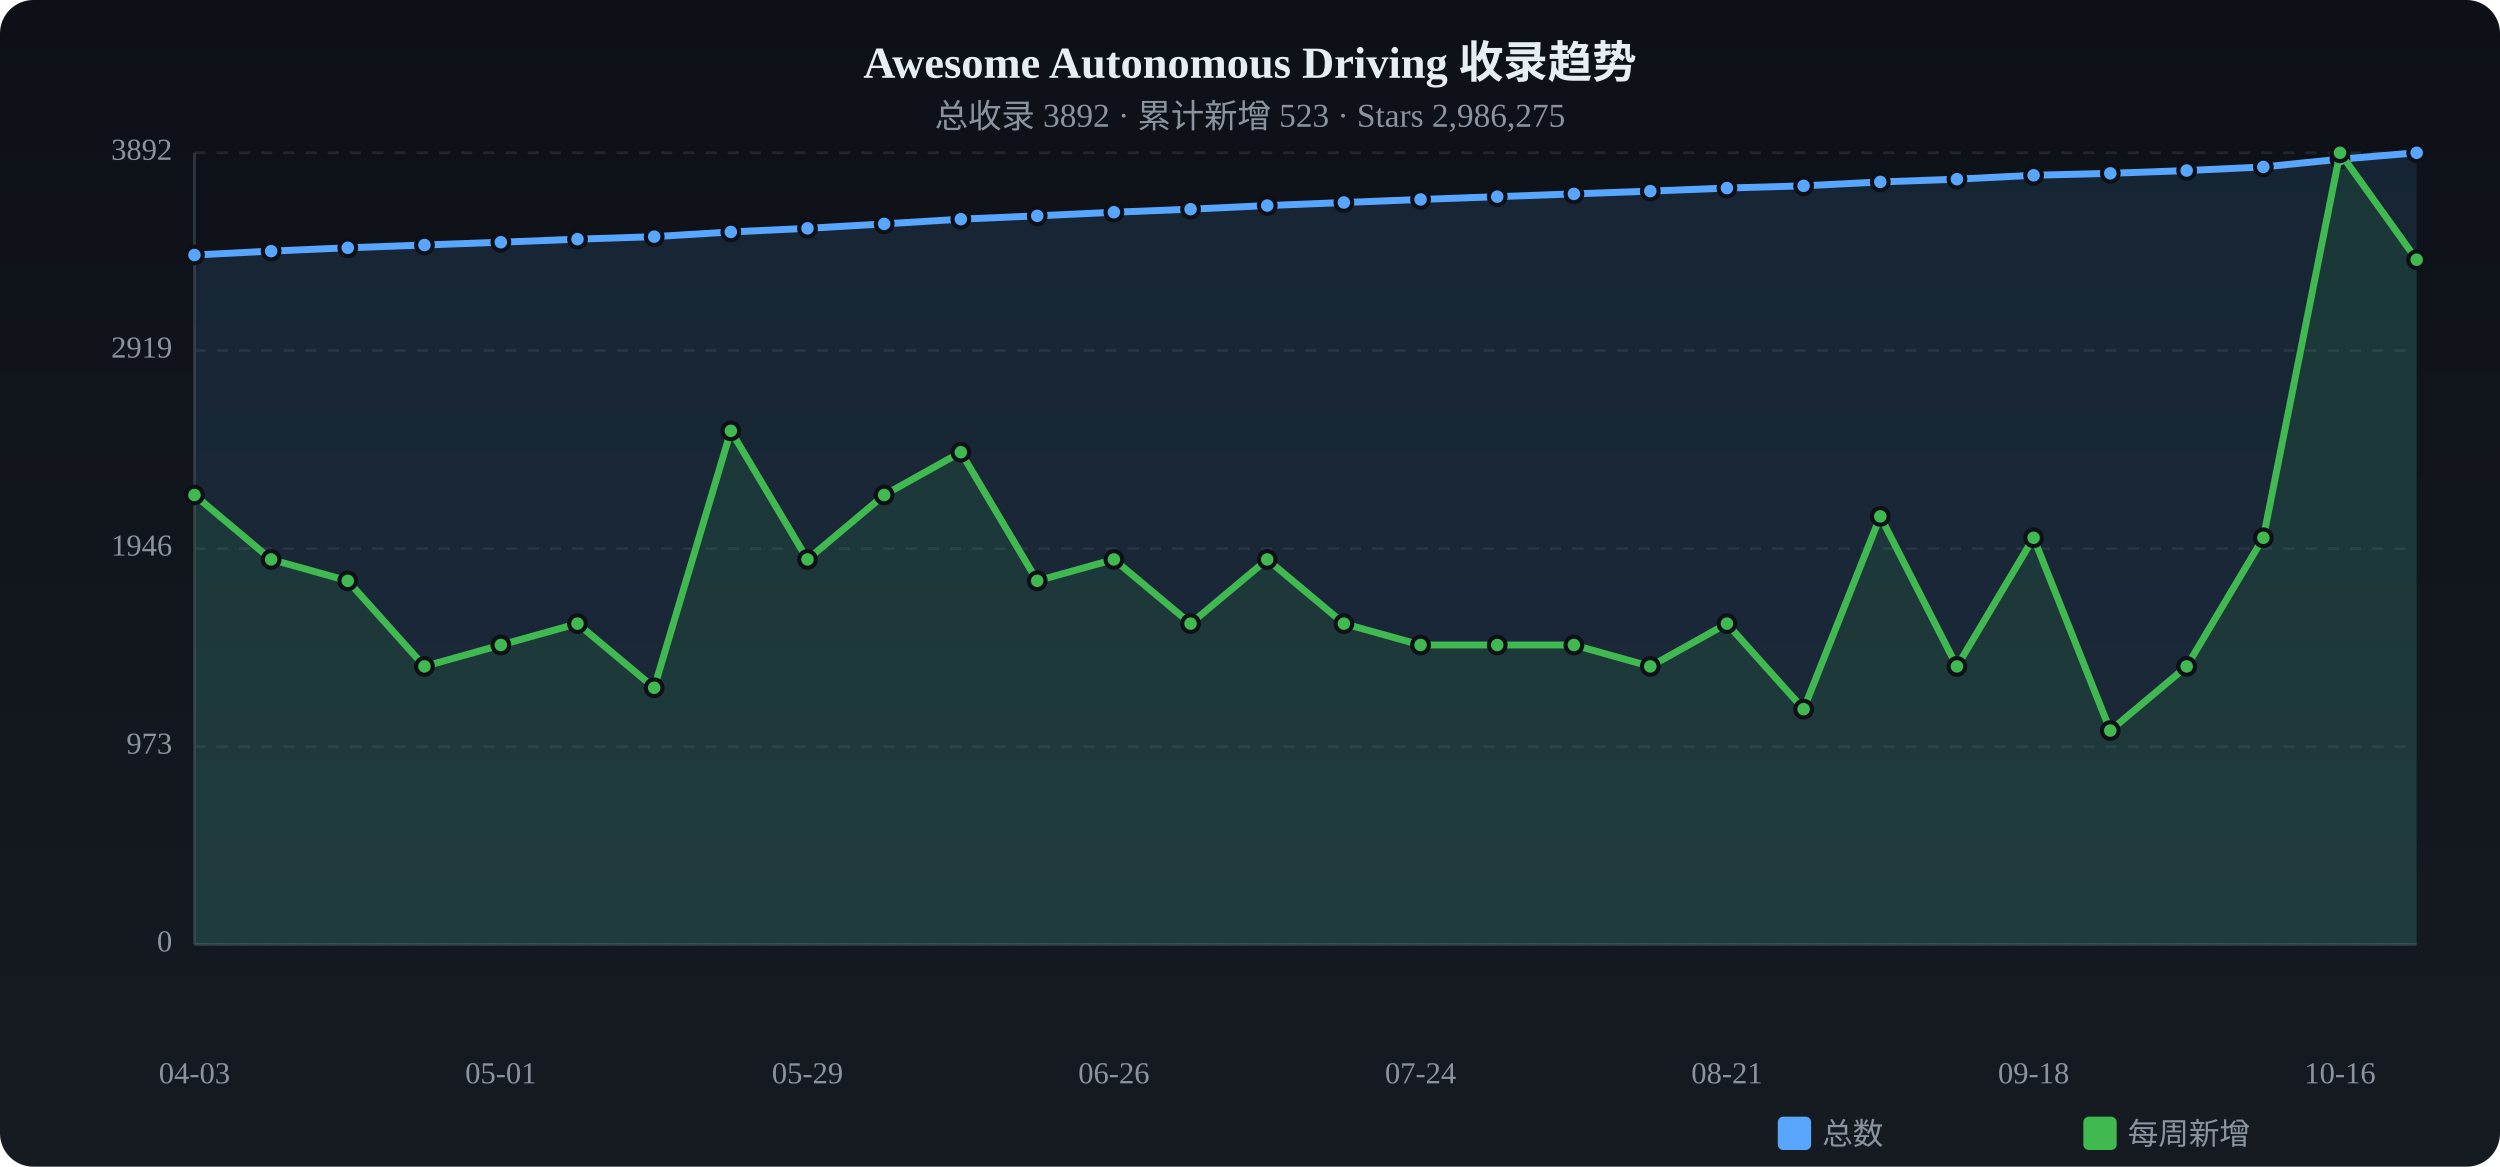
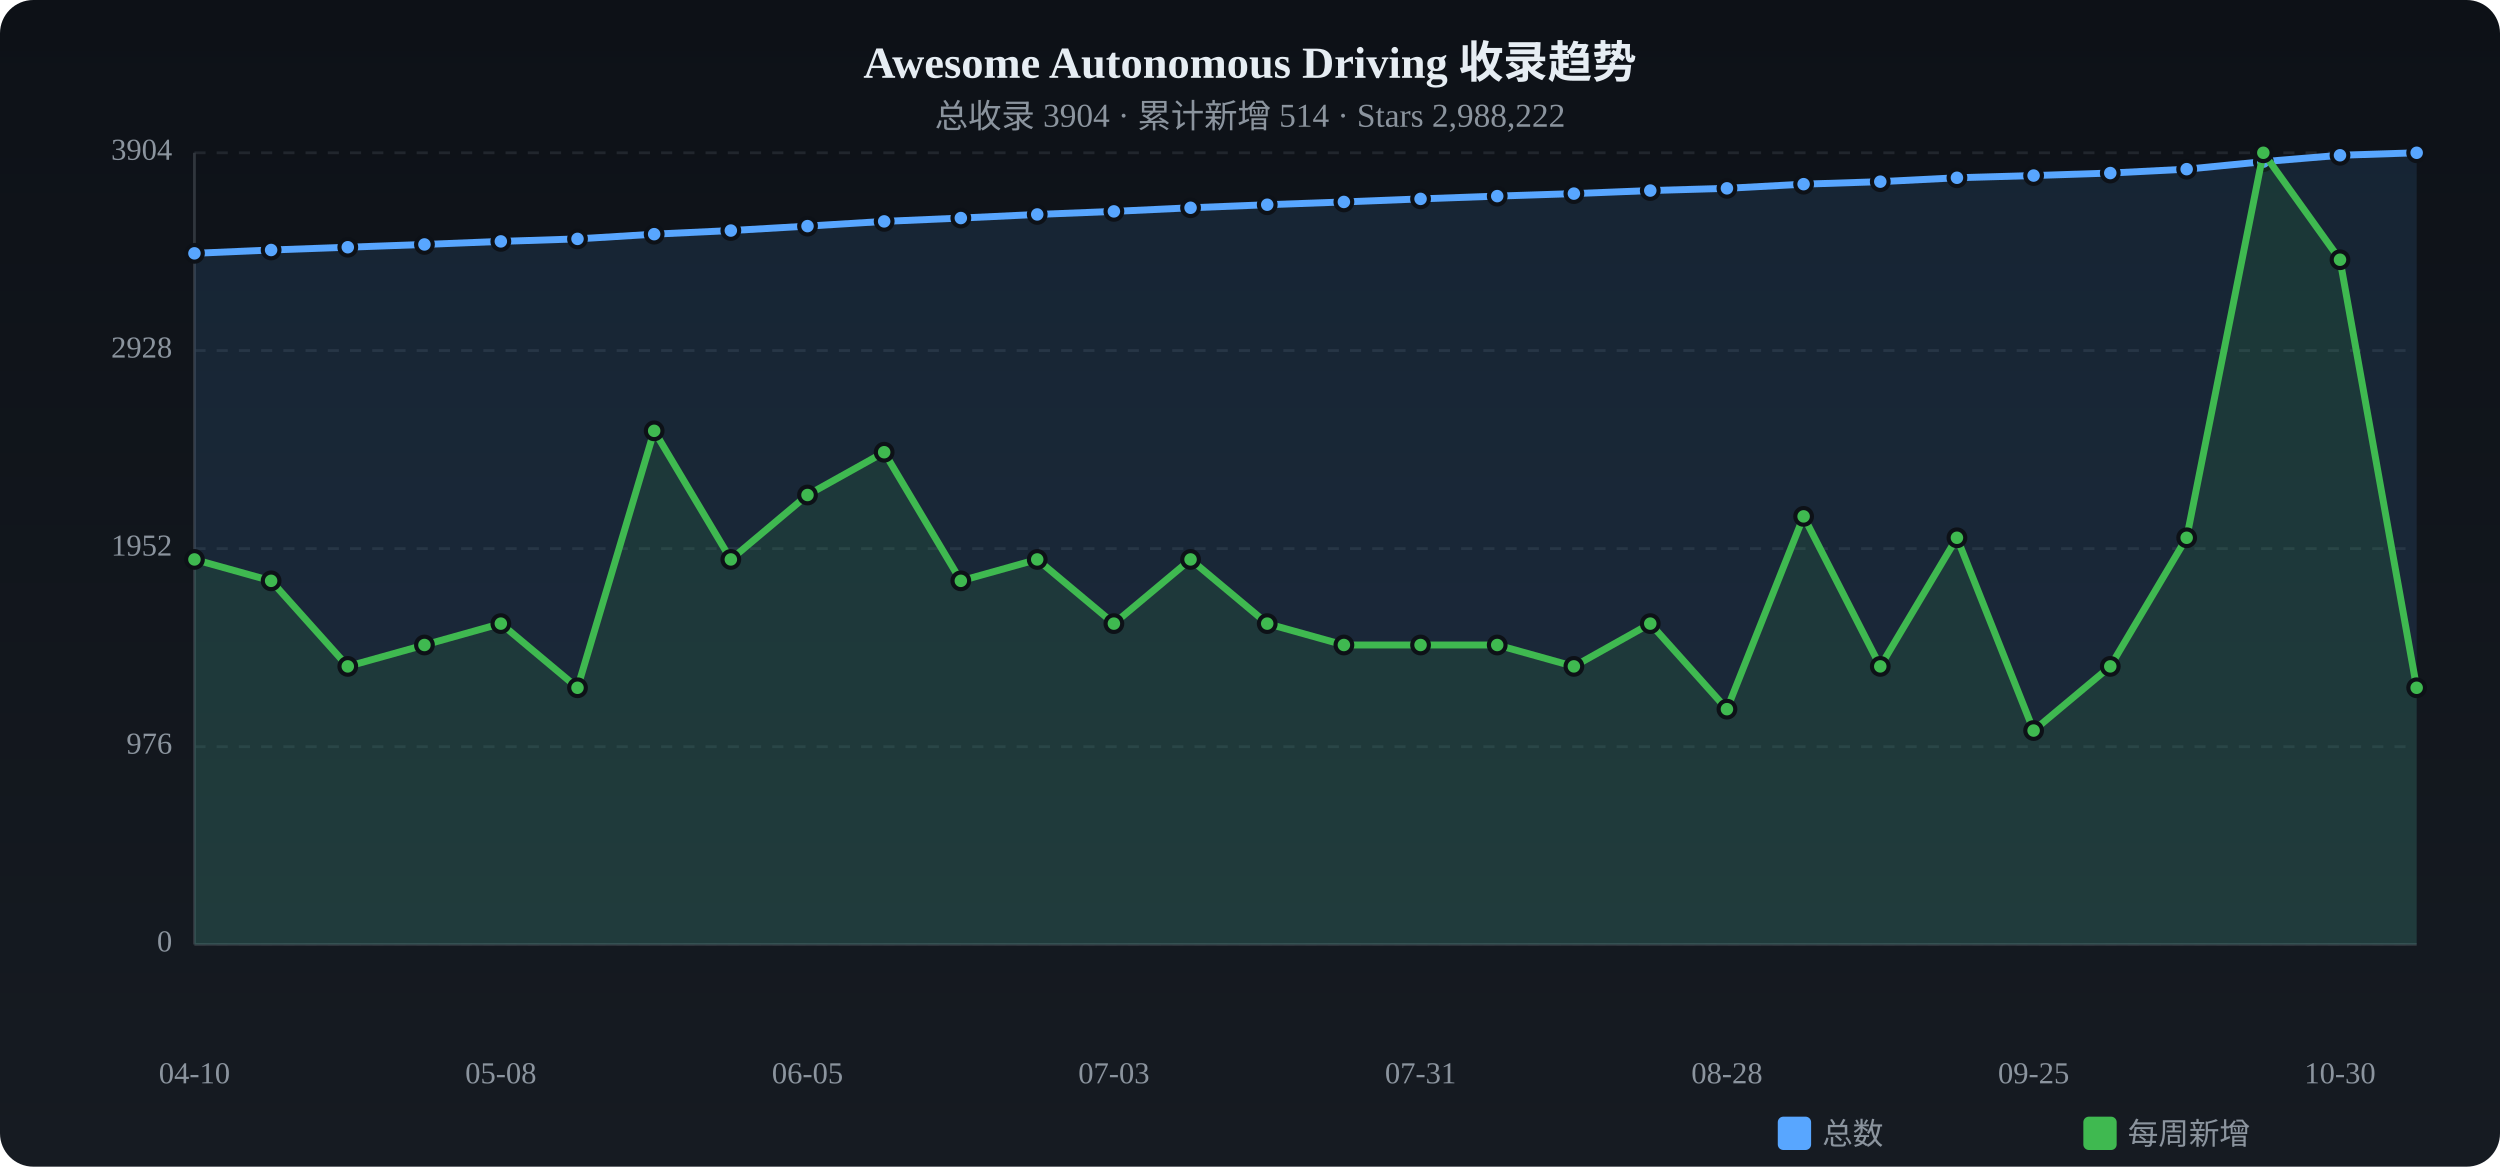
<svg xmlns="http://www.w3.org/2000/svg" viewBox="0 0 900 420" width="900" height="420">
  <defs>
    <linearGradient id="tbg" x1="0%" y1="0%" x2="0%" y2="100%">
      <stop offset="0%" stop-color="#0d1117" />
      <stop offset="100%" stop-color="#161b22" />
    </linearGradient>
  </defs>
  <rect width="900" height="420" rx="12" fill="url(#tbg)" />
  <text x="450.0" y="28" text-anchor="middle" fill="#e6edf3" font-size="16" font-weight="bold">Awesome Autonomous Driving 收录趋势</text>
-   <text x="450.0" y="46" text-anchor="middle" fill="#8b949e" font-size="12">总收录 3892 · 累计新增 523 · Stars 2,986,275</text>
+   <text x="450.0" y="46" text-anchor="middle" fill="#8b949e" font-size="12">总收录 3904 · 累计新增 514 · Stars 2,988,222</text>
  <text x="62" y="340.0" text-anchor="end" fill="#8b949e" font-size="11" dominant-baseline="middle">0</text>
  <line x1="70" y1="340.0" x2="870" y2="340.0" stroke="#21262d" stroke-dasharray="4 4" />
-   <text x="62" y="268.8" text-anchor="end" fill="#8b949e" font-size="11" dominant-baseline="middle">973</text>
+   <text x="62" y="268.8" text-anchor="end" fill="#8b949e" font-size="11" dominant-baseline="middle">976</text>
  <line x1="70" y1="268.8" x2="870" y2="268.8" stroke="#21262d" stroke-dasharray="4 4" />
-   <text x="62" y="197.5" text-anchor="end" fill="#8b949e" font-size="11" dominant-baseline="middle">1946</text>
+   <text x="62" y="197.5" text-anchor="end" fill="#8b949e" font-size="11" dominant-baseline="middle">1952</text>
  <line x1="70" y1="197.5" x2="870" y2="197.5" stroke="#21262d" stroke-dasharray="4 4" />
-   <text x="62" y="126.2" text-anchor="end" fill="#8b949e" font-size="11" dominant-baseline="middle">2919</text>
+   <text x="62" y="126.2" text-anchor="end" fill="#8b949e" font-size="11" dominant-baseline="middle">2928</text>
  <line x1="70" y1="126.2" x2="870" y2="126.2" stroke="#21262d" stroke-dasharray="4 4" />
-   <text x="62" y="55.0" text-anchor="end" fill="#8b949e" font-size="11" dominant-baseline="middle">3892</text>
+   <text x="62" y="55.0" text-anchor="end" fill="#8b949e" font-size="11" dominant-baseline="middle">3904</text>
  <line x1="70" y1="55.0" x2="870" y2="55.0" stroke="#21262d" stroke-dasharray="4 4" />
  <line x1="70" y1="55" x2="70" y2="340" stroke="#30363d" />
  <line x1="70" y1="340" x2="870" y2="340" stroke="#30363d" />
-   <path d="M70.0,91.8 L97.6,90.4 L125.2,89.2 L152.8,88.2 L180.3,87.2 L207.9,86.1 L235.5,85.2 L263.1,83.5 L290.7,82.2 L318.3,80.6 L345.9,78.9 L373.4,77.7 L401.0,76.4 L428.6,75.3 L456.2,74.0 L483.8,72.9 L511.4,71.8 L539.0,70.8 L566.6,69.8 L594.1,68.8 L621.7,67.7 L649.3,66.9 L676.9,65.5 L704.5,64.5 L732.1,63.1 L759.7,62.4 L787.2,61.4 L814.8,60.1 L842.4,57.3 L870.0,55.0 L870.0,340 L70.0,340 Z" fill="#58a6ff" opacity="0.12" />
-   <polyline points="70.0,91.8 97.6,90.4 125.2,89.2 152.8,88.2 180.3,87.2 207.9,86.1 235.5,85.2 263.1,83.5 290.7,82.2 318.3,80.6 345.9,78.9 373.4,77.7 401.0,76.4 428.6,75.3 456.2,74.0 483.8,72.9 511.4,71.8 539.0,70.8 566.6,69.8 594.1,68.8 621.7,67.7 649.3,66.9 676.9,65.5 704.5,64.5 732.1,63.1 759.7,62.4 787.2,61.4 814.8,60.1 842.4,57.3 870.0,55.0" fill="none" stroke="#58a6ff" stroke-width="2.5" stroke-linecap="round" stroke-linejoin="round" />
-   <circle cx="70.0" cy="91.8" r="3" fill="#58a6ff" stroke="#0d1117" stroke-width="1.5" />
-   <circle cx="97.6" cy="90.4" r="3" fill="#58a6ff" stroke="#0d1117" stroke-width="1.5" />
-   <circle cx="125.2" cy="89.2" r="3" fill="#58a6ff" stroke="#0d1117" stroke-width="1.5" />
-   <circle cx="152.8" cy="88.2" r="3" fill="#58a6ff" stroke="#0d1117" stroke-width="1.5" />
-   <circle cx="180.3" cy="87.2" r="3" fill="#58a6ff" stroke="#0d1117" stroke-width="1.5" />
-   <circle cx="207.9" cy="86.1" r="3" fill="#58a6ff" stroke="#0d1117" stroke-width="1.5" />
-   <circle cx="235.5" cy="85.2" r="3" fill="#58a6ff" stroke="#0d1117" stroke-width="1.5" />
-   <circle cx="263.1" cy="83.5" r="3" fill="#58a6ff" stroke="#0d1117" stroke-width="1.5" />
-   <circle cx="290.7" cy="82.2" r="3" fill="#58a6ff" stroke="#0d1117" stroke-width="1.5" />
-   <circle cx="318.3" cy="80.6" r="3" fill="#58a6ff" stroke="#0d1117" stroke-width="1.5" />
-   <circle cx="345.9" cy="78.9" r="3" fill="#58a6ff" stroke="#0d1117" stroke-width="1.5" />
-   <circle cx="373.4" cy="77.7" r="3" fill="#58a6ff" stroke="#0d1117" stroke-width="1.5" />
-   <circle cx="401.0" cy="76.4" r="3" fill="#58a6ff" stroke="#0d1117" stroke-width="1.5" />
-   <circle cx="428.6" cy="75.3" r="3" fill="#58a6ff" stroke="#0d1117" stroke-width="1.5" />
-   <circle cx="456.2" cy="74.0" r="3" fill="#58a6ff" stroke="#0d1117" stroke-width="1.5" />
-   <circle cx="483.8" cy="72.9" r="3" fill="#58a6ff" stroke="#0d1117" stroke-width="1.5" />
-   <circle cx="511.4" cy="71.8" r="3" fill="#58a6ff" stroke="#0d1117" stroke-width="1.5" />
-   <circle cx="539.0" cy="70.8" r="3" fill="#58a6ff" stroke="#0d1117" stroke-width="1.5" />
-   <circle cx="566.6" cy="69.8" r="3" fill="#58a6ff" stroke="#0d1117" stroke-width="1.5" />
-   <circle cx="594.1" cy="68.8" r="3" fill="#58a6ff" stroke="#0d1117" stroke-width="1.5" />
-   <circle cx="621.7" cy="67.7" r="3" fill="#58a6ff" stroke="#0d1117" stroke-width="1.5" />
-   <circle cx="649.3" cy="66.9" r="3" fill="#58a6ff" stroke="#0d1117" stroke-width="1.5" />
-   <circle cx="676.9" cy="65.5" r="3" fill="#58a6ff" stroke="#0d1117" stroke-width="1.5" />
-   <circle cx="704.5" cy="64.5" r="3" fill="#58a6ff" stroke="#0d1117" stroke-width="1.5" />
-   <circle cx="732.1" cy="63.1" r="3" fill="#58a6ff" stroke="#0d1117" stroke-width="1.5" />
-   <circle cx="759.7" cy="62.4" r="3" fill="#58a6ff" stroke="#0d1117" stroke-width="1.5" />
-   <circle cx="787.2" cy="61.4" r="3" fill="#58a6ff" stroke="#0d1117" stroke-width="1.5" />
-   <circle cx="814.8" cy="60.1" r="3" fill="#58a6ff" stroke="#0d1117" stroke-width="1.5" />
-   <circle cx="842.4" cy="57.3" r="3" fill="#58a6ff" stroke="#0d1117" stroke-width="1.5" />
+   <path d="M70.0,91.2 L97.6,90.0 L125.2,89.0 L152.8,88.0 L180.3,86.9 L207.9,86.0 L235.5,84.3 L263.1,83.0 L290.7,81.4 L318.3,79.7 L345.9,78.5 L373.4,77.2 L401.0,76.1 L428.6,74.8 L456.2,73.7 L483.8,72.7 L511.4,71.6 L539.0,70.6 L566.6,69.7 L594.1,68.6 L621.7,67.8 L649.3,66.3 L676.9,65.4 L704.5,64.0 L732.1,63.2 L759.7,62.3 L787.2,60.9 L814.8,58.2 L842.4,55.9 L870.0,55.0 L870.0,340 L70.0,340 Z" fill="#58a6ff" opacity="0.12" />
+   <polyline points="70.0,91.2 97.6,90.0 125.2,89.0 152.8,88.0 180.3,86.9 207.9,86.0 235.5,84.3 263.1,83.0 290.7,81.4 318.3,79.7 345.9,78.5 373.4,77.2 401.0,76.1 428.6,74.8 456.2,73.7 483.8,72.7 511.4,71.6 539.0,70.6 566.6,69.7 594.1,68.6 621.7,67.8 649.3,66.3 676.9,65.4 704.5,64.0 732.1,63.2 759.7,62.3 787.2,60.9 814.8,58.2 842.4,55.9 870.0,55.0" fill="none" stroke="#58a6ff" stroke-width="2.5" stroke-linecap="round" stroke-linejoin="round" />
+   <circle cx="70.0" cy="91.2" r="3" fill="#58a6ff" stroke="#0d1117" stroke-width="1.5" />
+   <circle cx="97.6" cy="90.0" r="3" fill="#58a6ff" stroke="#0d1117" stroke-width="1.5" />
+   <circle cx="125.2" cy="89.0" r="3" fill="#58a6ff" stroke="#0d1117" stroke-width="1.5" />
+   <circle cx="152.8" cy="88.0" r="3" fill="#58a6ff" stroke="#0d1117" stroke-width="1.5" />
+   <circle cx="180.3" cy="86.9" r="3" fill="#58a6ff" stroke="#0d1117" stroke-width="1.5" />
+   <circle cx="207.9" cy="86.0" r="3" fill="#58a6ff" stroke="#0d1117" stroke-width="1.5" />
+   <circle cx="235.5" cy="84.3" r="3" fill="#58a6ff" stroke="#0d1117" stroke-width="1.5" />
+   <circle cx="263.1" cy="83.0" r="3" fill="#58a6ff" stroke="#0d1117" stroke-width="1.5" />
+   <circle cx="290.7" cy="81.4" r="3" fill="#58a6ff" stroke="#0d1117" stroke-width="1.5" />
+   <circle cx="318.3" cy="79.7" r="3" fill="#58a6ff" stroke="#0d1117" stroke-width="1.5" />
+   <circle cx="345.9" cy="78.5" r="3" fill="#58a6ff" stroke="#0d1117" stroke-width="1.5" />
+   <circle cx="373.4" cy="77.2" r="3" fill="#58a6ff" stroke="#0d1117" stroke-width="1.5" />
+   <circle cx="401.0" cy="76.1" r="3" fill="#58a6ff" stroke="#0d1117" stroke-width="1.5" />
+   <circle cx="428.6" cy="74.8" r="3" fill="#58a6ff" stroke="#0d1117" stroke-width="1.5" />
+   <circle cx="456.2" cy="73.7" r="3" fill="#58a6ff" stroke="#0d1117" stroke-width="1.5" />
+   <circle cx="483.8" cy="72.7" r="3" fill="#58a6ff" stroke="#0d1117" stroke-width="1.5" />
+   <circle cx="511.4" cy="71.6" r="3" fill="#58a6ff" stroke="#0d1117" stroke-width="1.5" />
+   <circle cx="539.0" cy="70.6" r="3" fill="#58a6ff" stroke="#0d1117" stroke-width="1.5" />
+   <circle cx="566.6" cy="69.7" r="3" fill="#58a6ff" stroke="#0d1117" stroke-width="1.5" />
+   <circle cx="594.1" cy="68.6" r="3" fill="#58a6ff" stroke="#0d1117" stroke-width="1.5" />
+   <circle cx="621.7" cy="67.8" r="3" fill="#58a6ff" stroke="#0d1117" stroke-width="1.5" />
+   <circle cx="649.3" cy="66.3" r="3" fill="#58a6ff" stroke="#0d1117" stroke-width="1.5" />
+   <circle cx="676.9" cy="65.4" r="3" fill="#58a6ff" stroke="#0d1117" stroke-width="1.5" />
+   <circle cx="704.5" cy="64.0" r="3" fill="#58a6ff" stroke="#0d1117" stroke-width="1.5" />
+   <circle cx="732.1" cy="63.2" r="3" fill="#58a6ff" stroke="#0d1117" stroke-width="1.5" />
+   <circle cx="759.7" cy="62.3" r="3" fill="#58a6ff" stroke="#0d1117" stroke-width="1.5" />
+   <circle cx="787.2" cy="60.9" r="3" fill="#58a6ff" stroke="#0d1117" stroke-width="1.5" />
+   <circle cx="814.8" cy="58.2" r="3" fill="#58a6ff" stroke="#0d1117" stroke-width="1.5" />
+   <circle cx="842.4" cy="55.9" r="3" fill="#58a6ff" stroke="#0d1117" stroke-width="1.5" />
  <circle cx="870.0" cy="55.0" r="3" fill="#58a6ff" stroke="#0d1117" stroke-width="1.5" />
-   <path d="M70.0,178.2 L97.6,201.4 L125.2,209.1 L152.8,239.9 L180.3,232.2 L207.9,224.5 L235.5,247.6 L263.1,155.1 L290.7,201.4 L318.3,178.2 L345.9,162.8 L373.4,209.1 L401.0,201.4 L428.6,224.5 L456.2,201.4 L483.8,224.5 L511.4,232.2 L539.0,232.2 L566.6,232.2 L594.1,239.9 L621.7,224.5 L649.3,255.3 L676.9,185.9 L704.5,239.9 L732.1,193.6 L759.7,263.0 L787.2,239.9 L814.8,193.6 L842.4,55.0 L870.0,93.5 L870.0,340 L70.0,340 Z" fill="#3fb950" opacity="0.12" />
-   <polyline points="70.0,178.2 97.6,201.4 125.2,209.1 152.8,239.9 180.3,232.2 207.9,224.5 235.5,247.6 263.1,155.1 290.7,201.4 318.3,178.2 345.9,162.8 373.4,209.1 401.0,201.4 428.6,224.5 456.2,201.4 483.8,224.5 511.4,232.2 539.0,232.2 566.6,232.2 594.1,239.9 621.7,224.5 649.3,255.3 676.9,185.9 704.5,239.9 732.1,193.6 759.7,263.0 787.2,239.9 814.8,193.6 842.4,55.0 870.0,93.5" fill="none" stroke="#3fb950" stroke-width="2.5" stroke-linecap="round" stroke-linejoin="round" />
-   <circle cx="70.0" cy="178.2" r="3" fill="#3fb950" stroke="#0d1117" stroke-width="1.5" />
-   <circle cx="97.6" cy="201.4" r="3" fill="#3fb950" stroke="#0d1117" stroke-width="1.5" />
-   <circle cx="125.2" cy="209.1" r="3" fill="#3fb950" stroke="#0d1117" stroke-width="1.5" />
-   <circle cx="152.8" cy="239.9" r="3" fill="#3fb950" stroke="#0d1117" stroke-width="1.5" />
-   <circle cx="180.3" cy="232.2" r="3" fill="#3fb950" stroke="#0d1117" stroke-width="1.5" />
-   <circle cx="207.9" cy="224.5" r="3" fill="#3fb950" stroke="#0d1117" stroke-width="1.5" />
-   <circle cx="235.5" cy="247.6" r="3" fill="#3fb950" stroke="#0d1117" stroke-width="1.5" />
-   <circle cx="263.1" cy="155.1" r="3" fill="#3fb950" stroke="#0d1117" stroke-width="1.5" />
-   <circle cx="290.7" cy="201.4" r="3" fill="#3fb950" stroke="#0d1117" stroke-width="1.5" />
-   <circle cx="318.3" cy="178.2" r="3" fill="#3fb950" stroke="#0d1117" stroke-width="1.5" />
-   <circle cx="345.9" cy="162.8" r="3" fill="#3fb950" stroke="#0d1117" stroke-width="1.5" />
-   <circle cx="373.4" cy="209.1" r="3" fill="#3fb950" stroke="#0d1117" stroke-width="1.5" />
-   <circle cx="401.0" cy="201.4" r="3" fill="#3fb950" stroke="#0d1117" stroke-width="1.5" />
-   <circle cx="428.6" cy="224.5" r="3" fill="#3fb950" stroke="#0d1117" stroke-width="1.5" />
-   <circle cx="456.2" cy="201.4" r="3" fill="#3fb950" stroke="#0d1117" stroke-width="1.5" />
-   <circle cx="483.8" cy="224.5" r="3" fill="#3fb950" stroke="#0d1117" stroke-width="1.5" />
+   <path d="M70.0,201.4 L97.6,209.1 L125.2,239.9 L152.8,232.2 L180.3,224.5 L207.9,247.6 L235.5,155.1 L263.1,201.4 L290.7,178.2 L318.3,162.8 L345.9,209.1 L373.4,201.4 L401.0,224.5 L428.6,201.4 L456.2,224.5 L483.8,232.2 L511.4,232.2 L539.0,232.2 L566.6,239.9 L594.1,224.5 L621.7,255.3 L649.3,185.9 L676.9,239.9 L704.5,193.6 L732.1,263.0 L759.7,239.9 L787.2,193.6 L814.8,55.0 L842.4,93.5 L870.0,247.6 L870.0,340 L70.0,340 Z" fill="#3fb950" opacity="0.12" />
+   <polyline points="70.0,201.4 97.6,209.1 125.2,239.9 152.8,232.2 180.3,224.5 207.9,247.6 235.5,155.1 263.1,201.4 290.7,178.2 318.3,162.8 345.9,209.1 373.4,201.4 401.0,224.5 428.6,201.4 456.2,224.5 483.8,232.2 511.4,232.2 539.0,232.2 566.6,239.9 594.1,224.5 621.7,255.3 649.3,185.9 676.9,239.9 704.5,193.6 732.1,263.0 759.7,239.9 787.2,193.6 814.8,55.0 842.4,93.5 870.0,247.6" fill="none" stroke="#3fb950" stroke-width="2.5" stroke-linecap="round" stroke-linejoin="round" />
+   <circle cx="70.0" cy="201.4" r="3" fill="#3fb950" stroke="#0d1117" stroke-width="1.5" />
+   <circle cx="97.6" cy="209.1" r="3" fill="#3fb950" stroke="#0d1117" stroke-width="1.5" />
+   <circle cx="125.2" cy="239.9" r="3" fill="#3fb950" stroke="#0d1117" stroke-width="1.5" />
+   <circle cx="152.8" cy="232.2" r="3" fill="#3fb950" stroke="#0d1117" stroke-width="1.5" />
+   <circle cx="180.3" cy="224.5" r="3" fill="#3fb950" stroke="#0d1117" stroke-width="1.5" />
+   <circle cx="207.9" cy="247.6" r="3" fill="#3fb950" stroke="#0d1117" stroke-width="1.5" />
+   <circle cx="235.5" cy="155.1" r="3" fill="#3fb950" stroke="#0d1117" stroke-width="1.5" />
+   <circle cx="263.1" cy="201.4" r="3" fill="#3fb950" stroke="#0d1117" stroke-width="1.5" />
+   <circle cx="290.7" cy="178.2" r="3" fill="#3fb950" stroke="#0d1117" stroke-width="1.5" />
+   <circle cx="318.3" cy="162.8" r="3" fill="#3fb950" stroke="#0d1117" stroke-width="1.5" />
+   <circle cx="345.9" cy="209.1" r="3" fill="#3fb950" stroke="#0d1117" stroke-width="1.5" />
+   <circle cx="373.4" cy="201.4" r="3" fill="#3fb950" stroke="#0d1117" stroke-width="1.5" />
+   <circle cx="401.0" cy="224.5" r="3" fill="#3fb950" stroke="#0d1117" stroke-width="1.5" />
+   <circle cx="428.6" cy="201.4" r="3" fill="#3fb950" stroke="#0d1117" stroke-width="1.5" />
+   <circle cx="456.2" cy="224.5" r="3" fill="#3fb950" stroke="#0d1117" stroke-width="1.5" />
+   <circle cx="483.8" cy="232.2" r="3" fill="#3fb950" stroke="#0d1117" stroke-width="1.5" />
  <circle cx="511.4" cy="232.2" r="3" fill="#3fb950" stroke="#0d1117" stroke-width="1.5" />
  <circle cx="539.0" cy="232.2" r="3" fill="#3fb950" stroke="#0d1117" stroke-width="1.5" />
-   <circle cx="566.6" cy="232.2" r="3" fill="#3fb950" stroke="#0d1117" stroke-width="1.5" />
-   <circle cx="594.1" cy="239.9" r="3" fill="#3fb950" stroke="#0d1117" stroke-width="1.5" />
-   <circle cx="621.7" cy="224.5" r="3" fill="#3fb950" stroke="#0d1117" stroke-width="1.5" />
-   <circle cx="649.3" cy="255.3" r="3" fill="#3fb950" stroke="#0d1117" stroke-width="1.5" />
-   <circle cx="676.9" cy="185.9" r="3" fill="#3fb950" stroke="#0d1117" stroke-width="1.5" />
-   <circle cx="704.5" cy="239.9" r="3" fill="#3fb950" stroke="#0d1117" stroke-width="1.5" />
-   <circle cx="732.1" cy="193.6" r="3" fill="#3fb950" stroke="#0d1117" stroke-width="1.5" />
-   <circle cx="759.7" cy="263.0" r="3" fill="#3fb950" stroke="#0d1117" stroke-width="1.5" />
-   <circle cx="787.2" cy="239.9" r="3" fill="#3fb950" stroke="#0d1117" stroke-width="1.5" />
-   <circle cx="814.8" cy="193.6" r="3" fill="#3fb950" stroke="#0d1117" stroke-width="1.5" />
-   <circle cx="842.4" cy="55.0" r="3" fill="#3fb950" stroke="#0d1117" stroke-width="1.5" />
-   <circle cx="870.0" cy="93.5" r="3" fill="#3fb950" stroke="#0d1117" stroke-width="1.5" />
-   <text x="70.0" y="390" text-anchor="middle" fill="#8b949e" font-size="11">04-03</text>
-   <text x="180.3" y="390" text-anchor="middle" fill="#8b949e" font-size="11">05-01</text>
-   <text x="290.7" y="390" text-anchor="middle" fill="#8b949e" font-size="11">05-29</text>
-   <text x="401.0" y="390" text-anchor="middle" fill="#8b949e" font-size="11">06-26</text>
-   <text x="511.4" y="390" text-anchor="middle" fill="#8b949e" font-size="11">07-24</text>
-   <text x="621.7" y="390" text-anchor="middle" fill="#8b949e" font-size="11">08-21</text>
-   <text x="732.1" y="390" text-anchor="middle" fill="#8b949e" font-size="11">09-18</text>
-   <text x="842.4" y="390" text-anchor="middle" fill="#8b949e" font-size="11">10-16</text>
+   <circle cx="566.6" cy="239.9" r="3" fill="#3fb950" stroke="#0d1117" stroke-width="1.5" />
+   <circle cx="594.1" cy="224.5" r="3" fill="#3fb950" stroke="#0d1117" stroke-width="1.5" />
+   <circle cx="621.7" cy="255.3" r="3" fill="#3fb950" stroke="#0d1117" stroke-width="1.5" />
+   <circle cx="649.3" cy="185.9" r="3" fill="#3fb950" stroke="#0d1117" stroke-width="1.5" />
+   <circle cx="676.9" cy="239.9" r="3" fill="#3fb950" stroke="#0d1117" stroke-width="1.5" />
+   <circle cx="704.5" cy="193.6" r="3" fill="#3fb950" stroke="#0d1117" stroke-width="1.5" />
+   <circle cx="732.1" cy="263.0" r="3" fill="#3fb950" stroke="#0d1117" stroke-width="1.5" />
+   <circle cx="759.7" cy="239.9" r="3" fill="#3fb950" stroke="#0d1117" stroke-width="1.5" />
+   <circle cx="787.2" cy="193.6" r="3" fill="#3fb950" stroke="#0d1117" stroke-width="1.5" />
+   <circle cx="814.8" cy="55.0" r="3" fill="#3fb950" stroke="#0d1117" stroke-width="1.5" />
+   <circle cx="842.4" cy="93.5" r="3" fill="#3fb950" stroke="#0d1117" stroke-width="1.5" />
+   <circle cx="870.0" cy="247.6" r="3" fill="#3fb950" stroke="#0d1117" stroke-width="1.5" />
+   <text x="70.0" y="390" text-anchor="middle" fill="#8b949e" font-size="11">04-10</text>
+   <text x="180.3" y="390" text-anchor="middle" fill="#8b949e" font-size="11">05-08</text>
+   <text x="290.7" y="390" text-anchor="middle" fill="#8b949e" font-size="11">06-05</text>
+   <text x="401.0" y="390" text-anchor="middle" fill="#8b949e" font-size="11">07-03</text>
+   <text x="511.4" y="390" text-anchor="middle" fill="#8b949e" font-size="11">07-31</text>
+   <text x="621.7" y="390" text-anchor="middle" fill="#8b949e" font-size="11">08-28</text>
+   <text x="732.1" y="390" text-anchor="middle" fill="#8b949e" font-size="11">09-25</text>
+   <text x="842.4" y="390" text-anchor="middle" fill="#8b949e" font-size="11">10-30</text>
  <rect x="640" y="402" width="12" height="12" rx="2" fill="#58a6ff" />
  <text x="656" y="412" fill="#8b949e" font-size="11">总数</text>
  <rect x="750" y="402" width="12" height="12" rx="2" fill="#3fb950" />
  <text x="766" y="412" fill="#8b949e" font-size="11">每周新增</text>
</svg>
